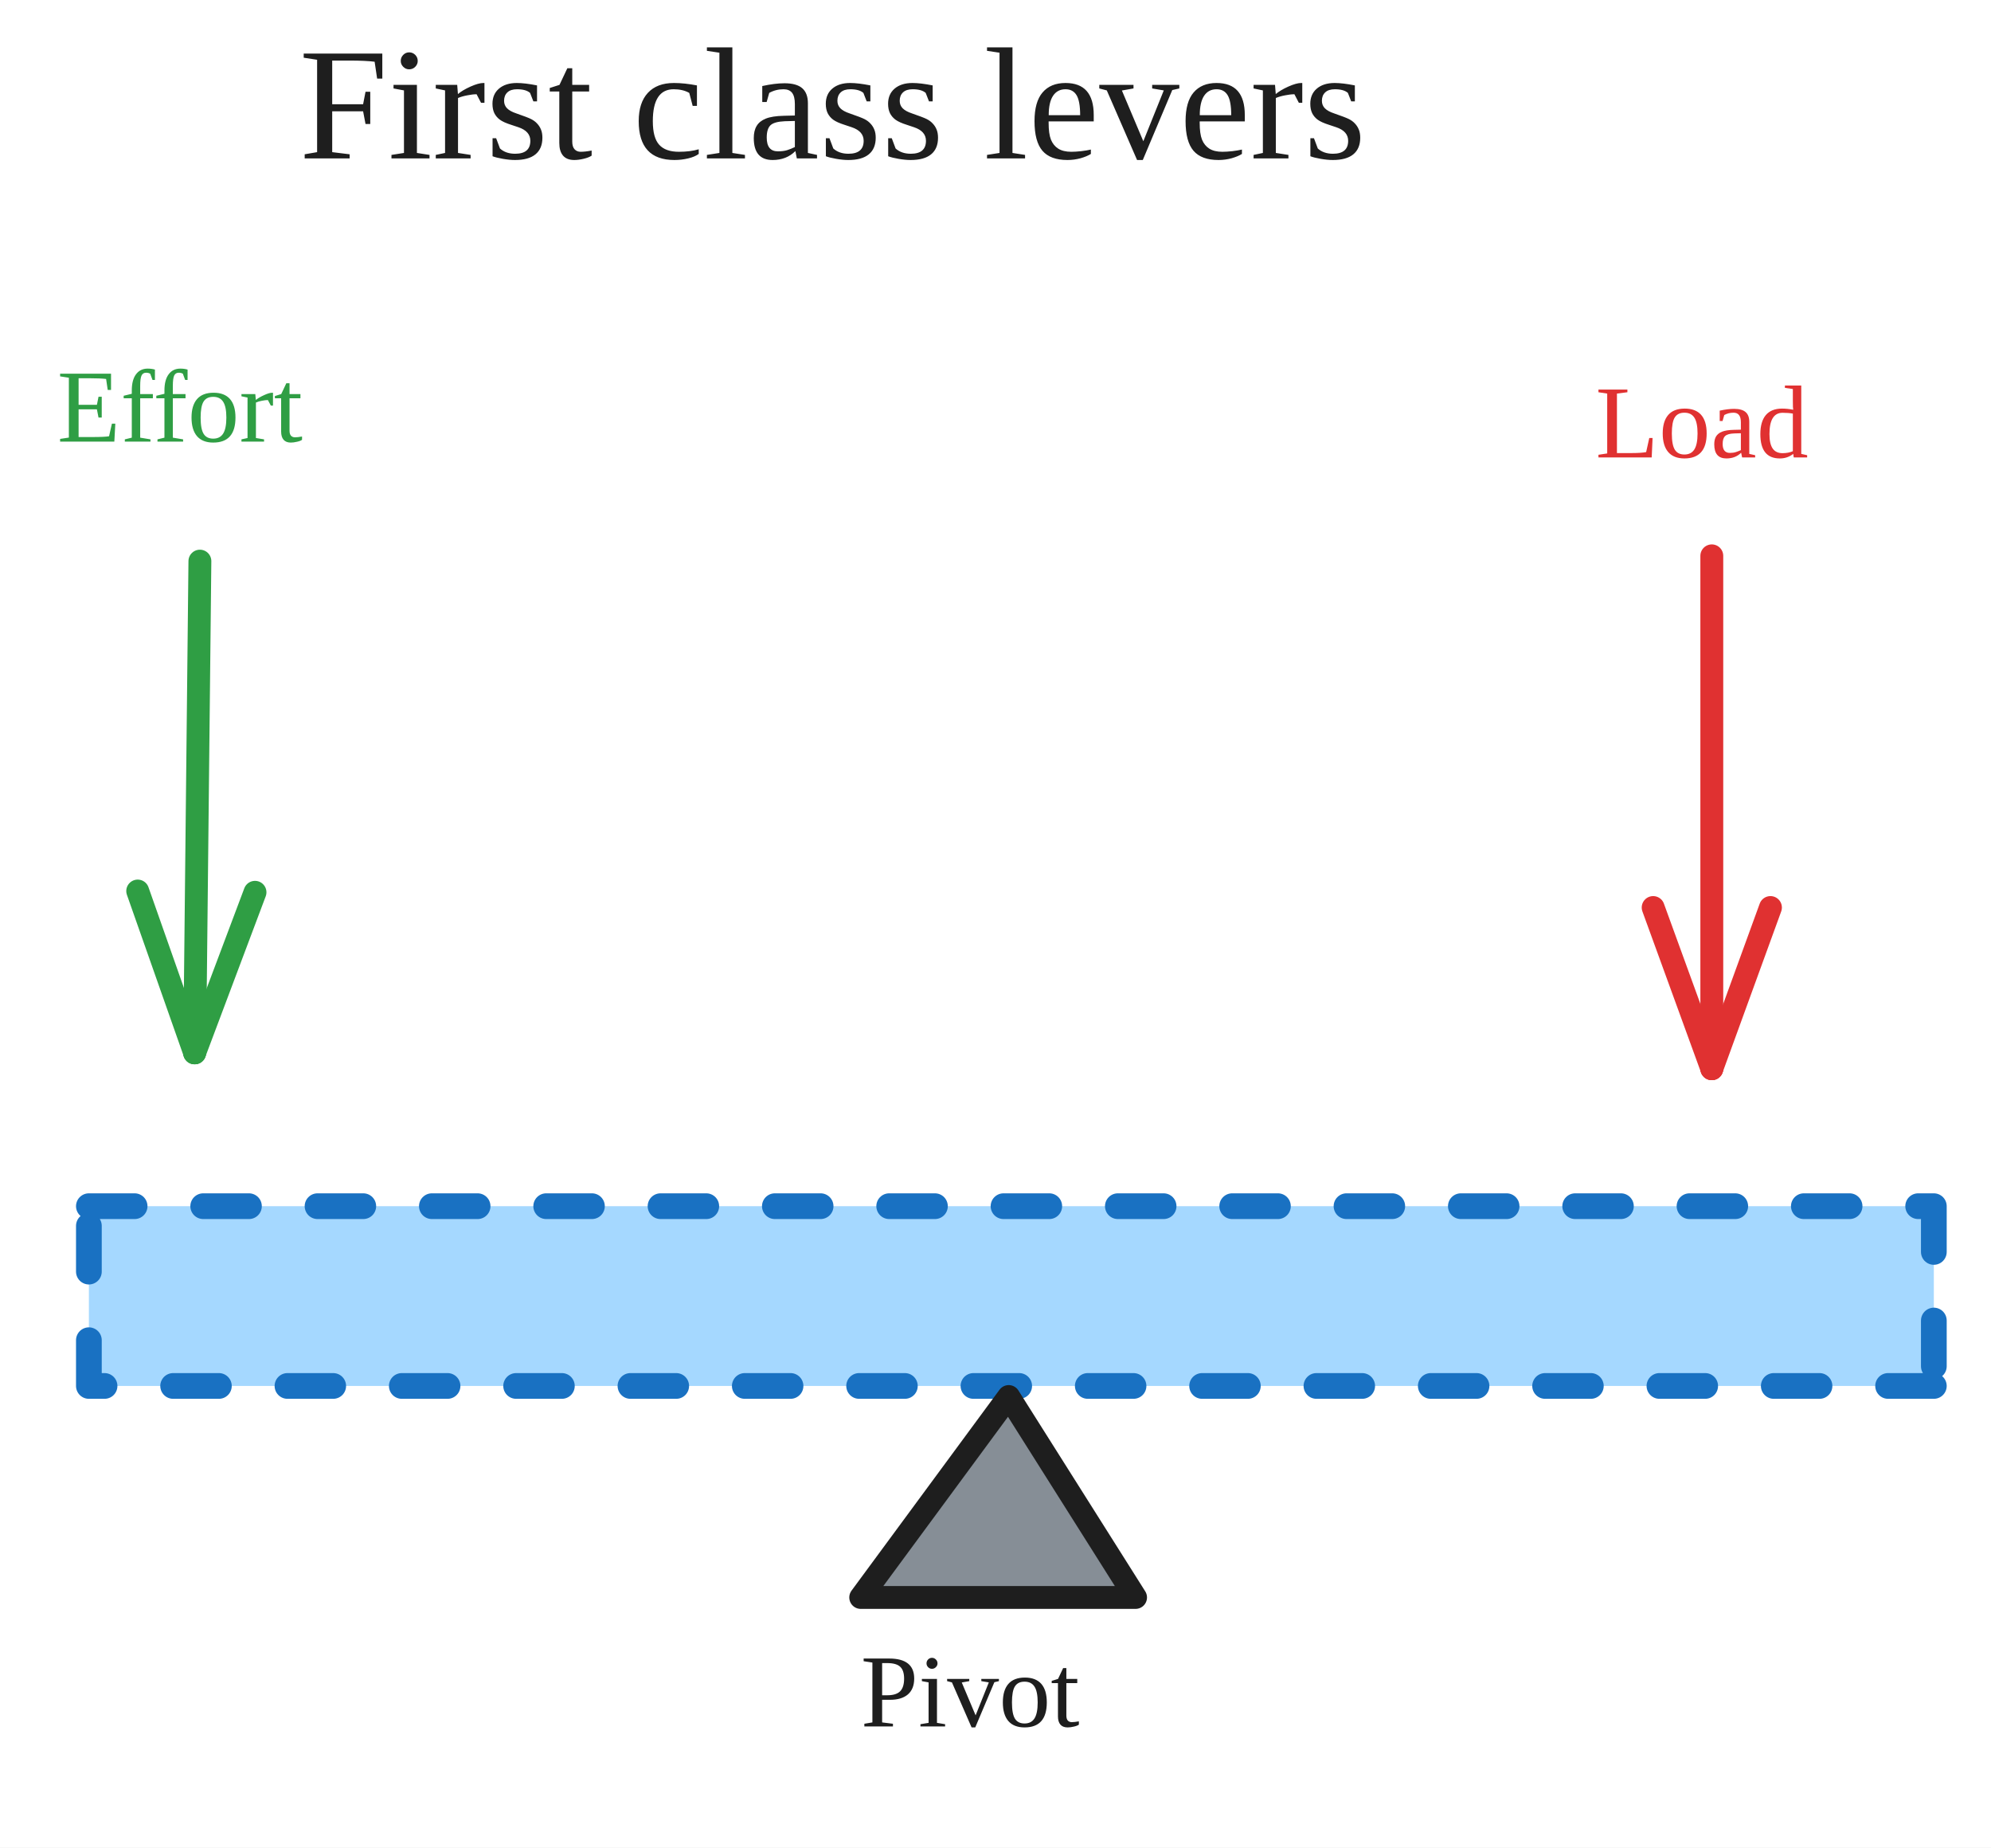
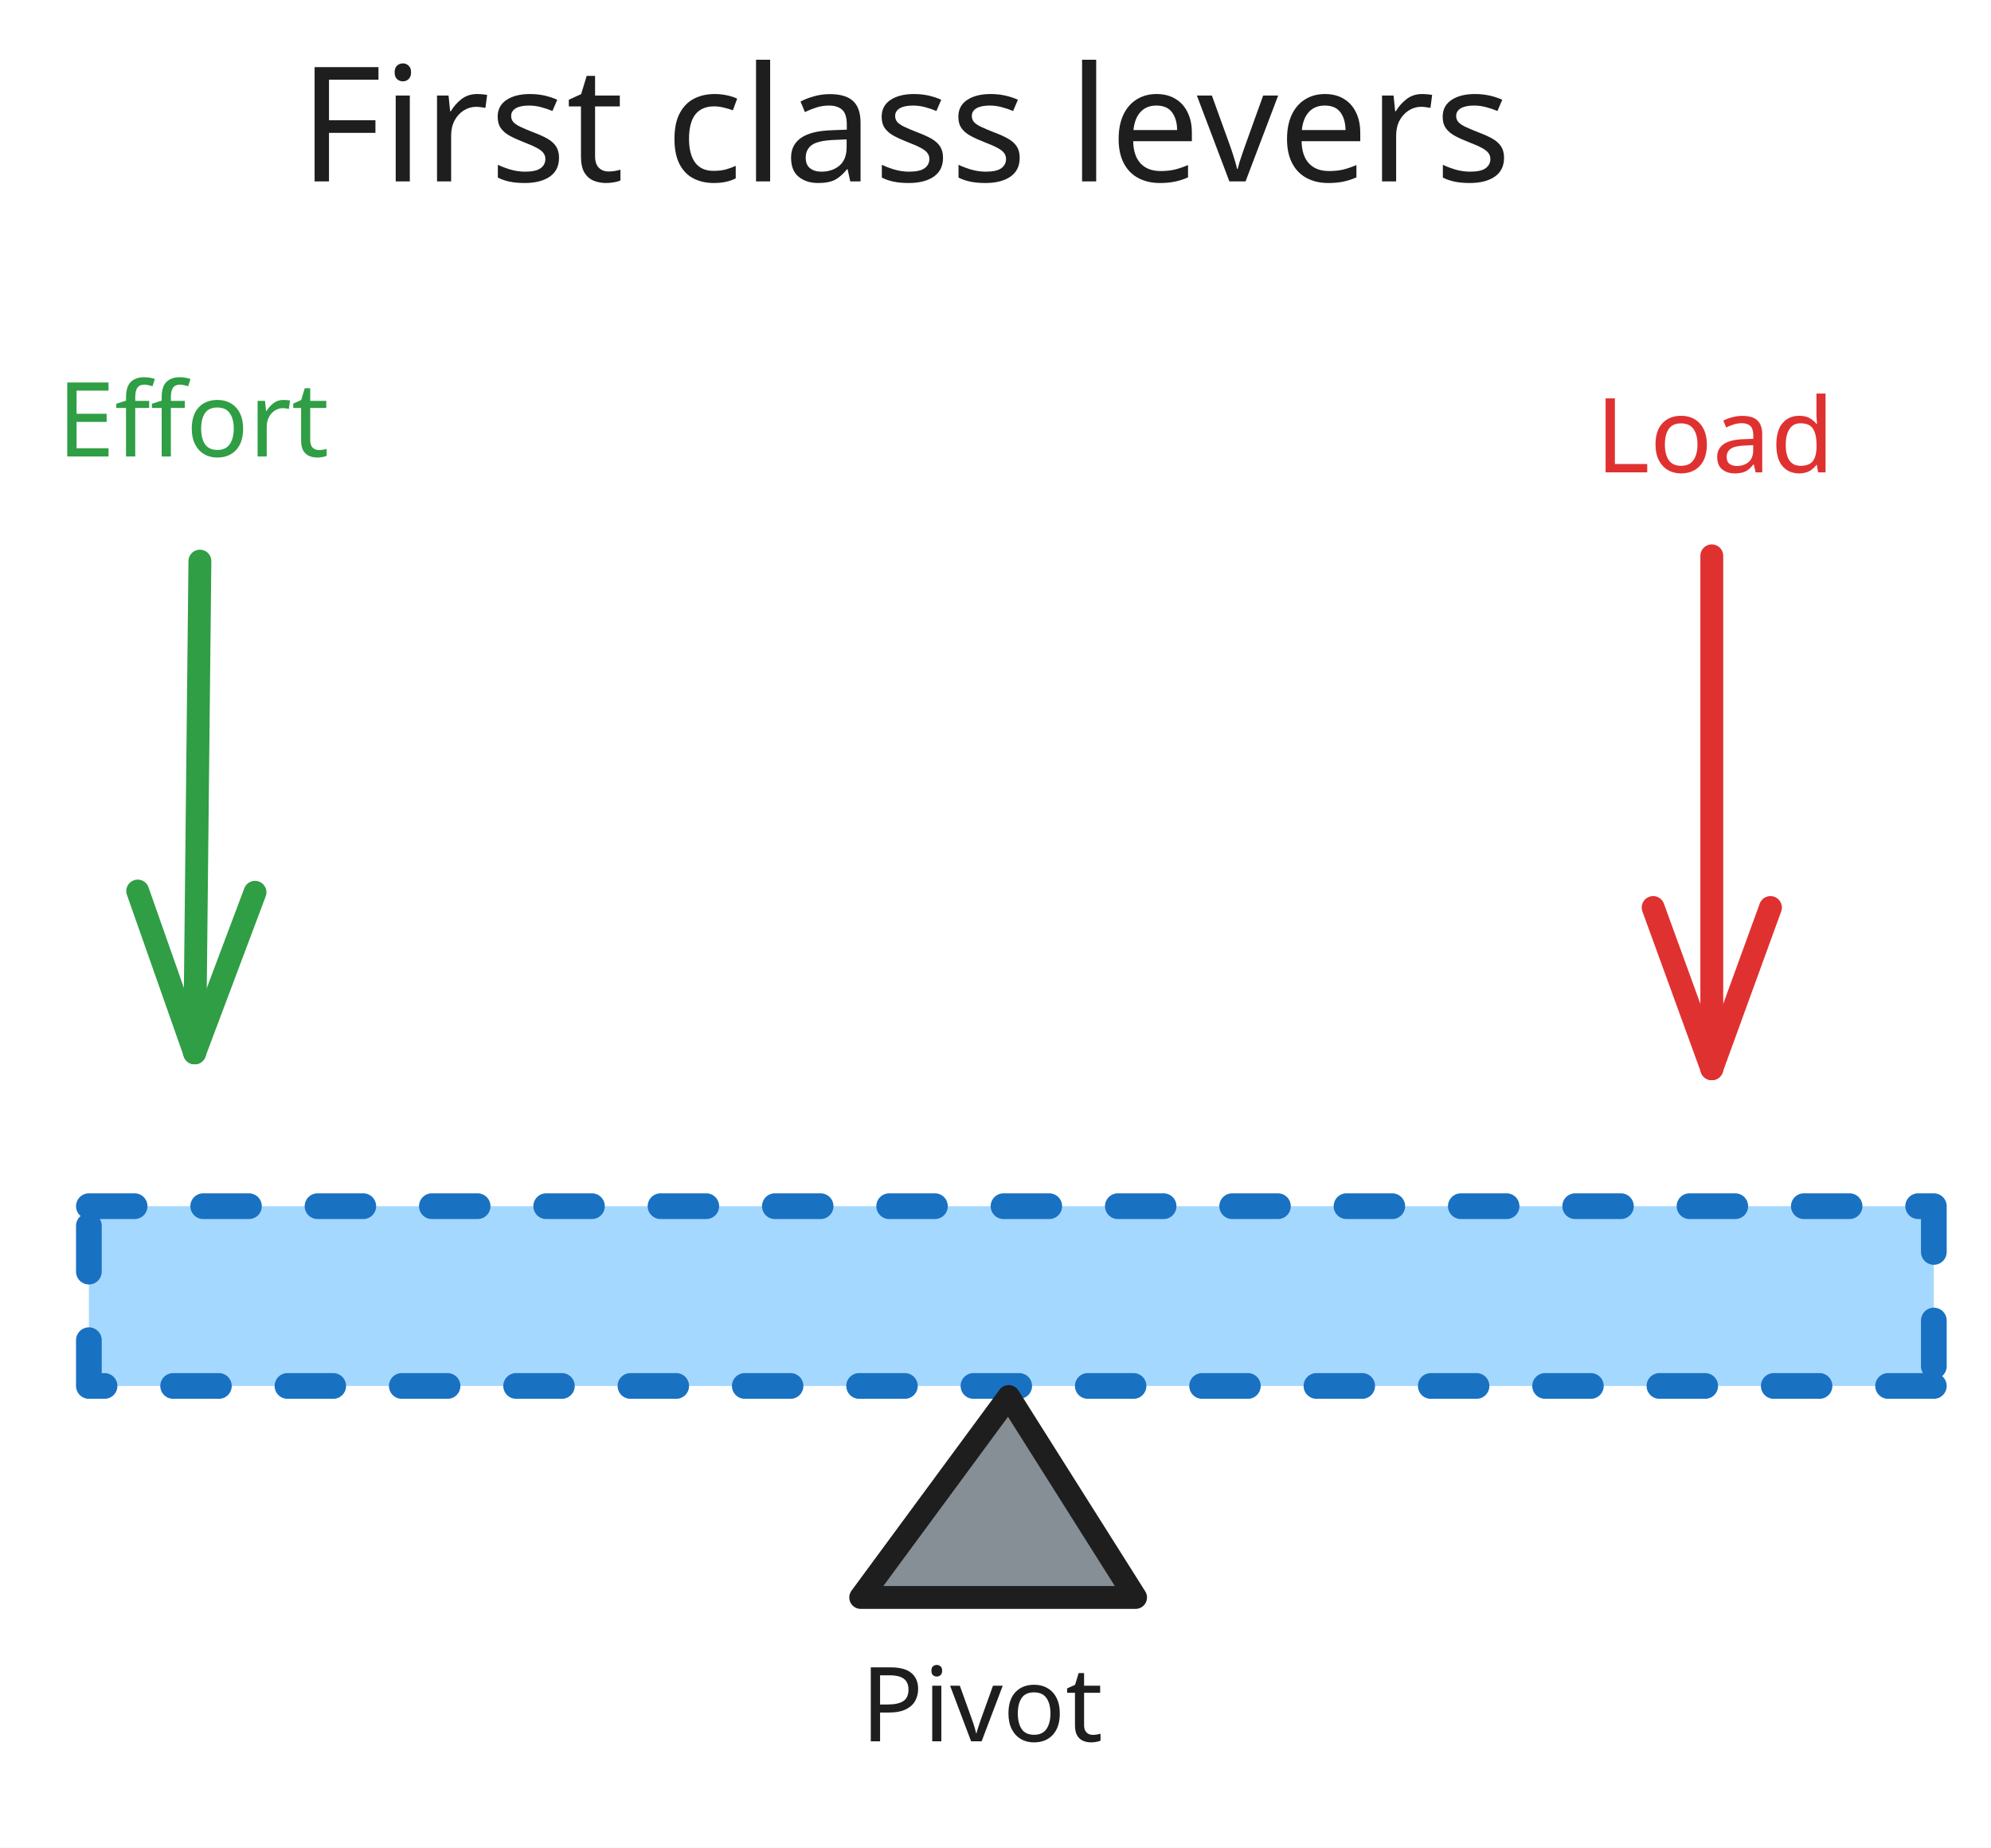
<svg xmlns="http://www.w3.org/2000/svg" version="1.1" viewBox="0 0 348.288 323.145" width="348.288" height="323.145">
  
-   eyJ2ZXJzaW9uIjoiMSIsImVuY29kaW5nIjoiYnN0cmluZyIsImNvbXByZXNzZWQiOnRydWUsImVuY29kZWQiOiJ4nO1ZbVPbRlx1MDAxMP7Or/C4X4Nye++XmU6Hl1x1MDAxMEopoYGGJJ1MRlhnW7EsKZJsYzL89+5cdGNcdGEnxJBcdTAwMDSmNTN+2b273dt9nr1b8Xmt1WpcdTAwMTfT1Laftdr2rONHYZD5k/ZcdTAwMTMnXHUwMDFm2yxcdTAwMGaTXHUwMDE4VbT8nSejrFOO7Fx1MDAxN0WaP3v6dOhnXHUwMDAzW6SR37HeOMxHfpRcdTAwMTejIEy8TjJ8XHUwMDFhXHUwMDE2dpj/5t5cdTAwMGb8of01TYZBkXmVkXVcdTAwMWKERZJd2rKRXHUwMDFk2rjIcfV/8Her9bl8r3mX2U7hx73Illx1MDAxM0pV5SBwQZvigyQuvVx1MDAwNVx0XFxJxricj1xi8200WNhcdTAwMDDVXXTaVlx1MDAxYSdqb46n61x1MDAwN71p9+P50Z+vg1P9iVx1MDAwN/vbld1uXHUwMDE4RUfFNCr9ylx1MDAxM9xOpcuLLFx1MDAxOdiTMCj6qOVccvl8VuDnfVubliWjXj+2uVx1MDAwYlx1MDAwMJlLk9TvhMXUbYJU0sso1MedOVOEeJxwoVx0XGIqXHUwMDE1KDVXu1x1MDAwNVx1MDAxOKNcdTAwMWXTXG5cdTAwMThcdTAwMThBXHSgvuHaVlx1MDAxMmEy0LVfwCjo0Mq3U78z6KGDcVCN8UWgu91qzGS2YUapp5hhUlx0Qlx1MDAxNZWsikDfhr1+4caAxzlIoYQyRFJWOWLLjHCtjdZEirnCWU9/XHUwMDBmSnS8r9KQIa5+dzPiUVx1MDAxNNVDXHUwMDE5XHUwMDA3s1BeU5w6xfNcdTAwMWHQqqVGaeBfwlx1MDAwMVx1MDAxNDXAtFx1MDAwNqZ05VlcdTAwMTTGg+ZyUdJcdTAwMTlUXGIqpVx1MDAxN09cdTAwMTZjXHUwMDE3py+ErTJmKWpBcaOlXHUwMDEx+taozVx1MDAwZU2ebFx1MDAwNFH/9M3hWO2Zd2F+ZO5cdTAwMTW1jVl3XHUwMDA3rZDgMVx1MDAwMK2l0Fx1MDAxMjfLr2NWXG5PKk1cdTAwMWRcdTAwMWFcYmdcdTAwMTKWQ9a6vy9DVkttjbxcdFmuPaJcdTAwMTXl6C2jXG70XCLEXG5cdTAwMGY4kUpiVpRcdTAwMTKiiVhcdTAwMDBKJLrIzWOCbC2aflZshnFcdTAwMTDGveZcdTAwMTRcdTAwMWJcdTAwMDdLNJGfXHUwMDE3W8lwXHUwMDE4XHUwMDE26MZhXHUwMDEyxkVzRLnuRpYlk771b2xcdTAwMWFXXqpL3XLVYeBe1bdWXHUwMDA1ovLH/Pv7J1x1MDAwYkevU+Fpw4BcdTAwMWGliDGUXHUwMDE5UZ/fTO7XlsNcblx1MDAwN4ZcdTAwMDPmXHUwMDFji50ynKu7rLZsK2v1z2V1xXfxW1RYhGBN6VVhkYRrSqmpiPi1ujLYnPT2zl/s7lrRf/NqU/X/2v7wwOtcblx1MDAwN+NpyjlVXFxcdTAwMTNcdTAwMDO1XCLq5lPUXG6piJSCXHUwMDAylVxc6oZjVdGgXWM5X62wXHUwMDEwz1CuXHUwMDA0x0NcdTAwMTCrXHUwMDE406yqXHUwMDBl88qipUdcYlx1MDAwNVxyhFxuoqFcdTAwMWExqyxUXG6sglpUp/XKheXzXHUwMDFjXFxX+KEzycXq9aZK6WOrN03y3G/JWZ5792pm/b5oL8lS2jOEkUT97Wk/XHUwMDFlb796q7PpXHUwMDA230lcdTAwMDe7bzvn9MOng4dNe6m5x1xip4JcdTAwMWGjXHIxTdprT3I6v280/apcdTAwMThtXHTDi/KKrF9AcuMpXHUwMDAyYIyQTFx1MDAxOVx1MDAwMTXDs/tcdTAwMDMjRFx1MDAwMdfwP81cdTAwMWZcdTAwMTXNr42+keVvZHVhz4qFZzmVTen8LJeCMDR6e1JHJ/2IyU/PN7rZ6+il3Ts6PnwxeOCklswzwkhcdTAwMDGEXHSjr7e1gFE32CmBplx1MDAwMEJoTVx1MDAxYn7dXHUwMDBmqTnzKFx1MDAxNlxyJqhgrmetOoA5yfFaiFx1MDAxNVx1MDAxNntXwY1cdTAwMDTN+M0uQUvFQItaXHUwMDFm85O6hJXo3E3i4ig8L5tT7Vx1MDAwMVx1MDAxNWBcYp5r0uBcdCeujdrxh2FUZmcuLsGNXHUwMDEx3k/8XHUwMDFhOJx0I1xue3FcdE3bvY7/XCLs+NFcXF0kaaXtoFx1MDAxNVx1MDAxZpvq7GaUkizshbFcdTAwMWZcdTAwMWQvtOg68d2rlIFXS+Spn9uyT0e5WI2oXHUwMDFjmtJ5N89BXHUwMDE4ZrAxuDVT4eXIZrvvtvLXh2eTM+wv9z9084fNVNygh/AmgjLOJaFcdTAwMTVcdTAwMTcvqao8SohcdTAwMTScXHUwMDExJSgny6l6l1u3UK7ZY1xuL/1cdTAwMTRcdTAwMTm/XCJVmUC+KPZfpurzbjfJilx1MDAxZkvWps3vSle2lK6aXHUwMDFidz//hstyenw2hcH+ydFWX08+XHUwMDA2UqXbw52HzVbBhMeRlEJqXHUwMDEwitSi4eZzXHUwMDAwz4BrXHUwMDE4XHUwMDA048iG5WS907M34UmjpVx1MDAwM6fmTK3EVS2oRkfNPdydXHUwMDFmK1VcdTAwMGbDcfKDmdow+T2JXG5s6Vx1MDAwNVx1MDAxOJQ0eNbUr8hfY6pcXFx1MDAxN9NcdTAwMWTD9t6m07/Xt8nJXHUwMDFmWXZMXHUwMDFlNlORXHUwMDE5XHUwMDFlXHUwMDAyXHJcdTAwMWJbzaVUjbZcdTAwMTbc/1NmXHUwMDBmulx1MDAxY1/l3ajaLV83qUrxXHUwMDBlLIUwgMe3lLxupvacvElOSlx1MDAxNOfu8f1PPUiJMIrWsbpcdTAwMDI7qb4m/Vx1MDAwMlx1MDAxYnfCLC9aXHUwMDFkbGTzVmRcdTAwMWRifyw1v2T/VjylM56uzVx1MDAxYd+2n6ZHXHUwMDA1xrR99XhcdTAwMDGTXHUwMDE4XHUwMDA2s8BUvrTHoZ1sLsfU2oz7jmS2fFZxsXbxL0r+fK4ifQ==
+   eyJ2ZXJzaW9uIjoiMSIsImVuY29kaW5nIjoiYnN0cmluZyIsImNvbXByZXNzZWQiOnRydWUsImVuY29kZWQiOiJ4nO1ZbVPbOFx1MDAxMP7Or8jkvlx1MDAxNldvq5fO3NzwUspxXHUwMDFj5VxuV9redDomVlx1MDAxMjeOndpOIHT477cyITImKS1QXHUwMDBlZs7MJLFW0q52n2elXHUwMDE1X1darXY5XHUwMDFk2faLVtuedsIkjvLwpP3MtU9sXsRZilwiVr1cdTAwMTfZOO9UPftlOSpePH8+XGbzgS1HSdixwSQuxmFSlOMozoJONnxcdTAwMWWXdlj85j73wqH9dZRccqMyXHUwMDBmvJJVXHUwMDFixWWWX+iyiVx1MDAxZNq0LHD2f/C91fpafdasy22nXGbTXmKrXHUwMDAxlchcdTAwMWJIXHUwMDA1sGbzXpZW1lJJhZKcXHUwMDBiOe9cdTAwMTFcdTAwMTebqLC0XHUwMDExirtotPVcdTAwMTLX1F6fTFf3etPu57ODP99Gx/qLiHY3vd5unCRcdTAwMDflNKnsKjJcXI6XXHUwMDE1ZZ5ccuxRXHUwMDFjlX2Uikb7fFRcdTAwMTRcdTAwMTZ9W1x1MDAxYpZn414/tYVzXHUwMDAwmbdmo7BcdTAwMTOXU7dcYuJbL7xQ73fqVFx1MDAxMVx1MDAxMlxiXCJAXHUwMDEzXG5MKqrUXFzsJuCcXHUwMDA1XFwryqlcdTAwMDFGKMpcdTAwMWKmbWRcdFx1MDAwNlx1MDAwM037hVx1MDAxYUU7zNt2XHUwMDFjdlx1MDAwNj00MI18n1x1MDAxMFwi3e36PiezXHUwMDA1c8ZcdTAwMDLFXHKXXG5cYlNMcu+Bvo17/dL1oYFcdTAwMTBUglx1MDAwMmWIZNxcdTAwMWJiq4hcYq2N1kTCXFzgtI9+jyp0fPRhyFx1MDAxMVe/u1x1MDAxMek4SequTKOZK69cYo6d4GVccmh+qvEoXG4v4EBcdTAwMTUzlGtNudLesiROXHUwMDA3zemSrDPwXGKqWs+fLcYuXHUwMDBlX1xiW2XMUtRSJYyWXHUwMDA29HejNt83RbZcdTAwMTYl/eN3+1x1MDAxM7VjPsTFgblX1DZG3Vx1MDAxZLQgacAp1VqClrhYcVx1MDAxNbNcdTAwMTJcdTAwMDKpNHNoIIJLulx1MDAxY7LW/X1cdTAwMWKyWmpr5HXIXG5cdTAwMWRcdTAwMTCtmEBrOVNUL0IsXHUwMDA0VFx1MDAxMKkkRkUpgCZiKWVEoonCPCXI1rxcdTAwMTnm5XqcRnHaa1x1MDAwZbFptESShEW5kVxyh3GJZuxncVo2e1TzruV5dtK34bVF48xLZSM3nd9cZtzjf7U8iKqX+e+Pz1x1MDAxNvZeZVx1MDAxMGjDKTNKXHUwMDExY1x1MDAxODdQXHUwMDFm31xm7k3TYYajRlCMOSY7ZYRQd5lt2VJW6t/L8kro/LcosVx1MDAwMPBm62VikURoxpjxRLwpr1xm1k96O2evtrct9N+9WVf9vzY/PfK8XCKoXHQ0XHUwMDEzgimhiaG1JOrGM5SCVERKYJRJIXXDMJ80WNdYIW6XWEhgmFAgcFx1MDAxM8QsxjX32WGeWbRcZlxiYVRTwoBo6nvMMlx1MDAwYpOAWVCD361vnVi+zsF1iVx1MDAxZjZrOb99vvEhfWr5pkme+005y2PvnmbU74v2kiylPUdcdTAwMThJlH8/7SeTzTfvdT5dXHUwMDEzW6PB9vvOXHUwMDE5+/Rl73HTXmpcdTAwMTFwXCJcdTAwMTgwY7Qhpkl7XHUwMDFkSMHm542mXZ7RlnA8KN+S9Vx1MDAwYkhuXHUwMDAyRSg1XHUwMDA2JFdcdTAwMDZoTfHs/MBcdFFUaPo/zZ9cdTAwMTTNr/S+XHUwMDE25Vx1MDAxZmR1aU/LhXs5U83WS1IzQVBcdTAwMGYjvsNNpE6O+lx0l19ernXzt8lru3NwuP9q8MhJLXlgwEighIPRV8tail43WClRzShcdTAwMDXQmjXsulx1MDAxZlJcdTAwMGJcdTAwMWUwTFx1MDAxYVx1MDAxY1x1MDAxOHBXs/pcbmBOcjxcdTAwMTZihsXaXHUwMDE1hJFUc3G9StBScaqhVsc8aJUg8MRKqDS8XHUwMDA2qFx1MDAxZqBzN0vLg/isKk51QFx1MDAxOVBDcF+TXHUwMDA2dzi40msrXHUwMDFjxklcdTAwMTWdeXNcdTAwMDVu9PBuXHUwMDE21sDhWteSuJdW0LTdq/gv406YzMVlNvLSXHUwMDBlalx0sajOr3spy+NenIbJ4UKNrlx1MDAxMt++XGZcdTAwMTlccmqBPFx1MDAwZVx1MDAwYlvV6e7G6HZEXHUwMDE1S++gwFx1MDAxZDKBXHUwMDEwf767iaj09djm21x1MDAxZjaKt/unJ6dYXu5+6lx1MDAxNo+bqNyIXHUwMDAw0U2AcSEkYd5cdTAwMWJcdTAwMTdMVVx1MDAwMSNEguBEXHUwMDAxZq7lTL3LoVx1MDAxYpSr9bjCMz9Dwt+SqVx1MDAxY3D3U/y/Z6quI/dBmfqy283y8mG52tT5U9nKl7KVXHUwMDExoSQxpHY1eVx1MDAxM11Hh6dTOtg9Otjo65PPkVSjzeHW46YrcFxiXHUwMDA0slx1MDAxMqSmoJArV+gqKFxyXGZ1XHUwMDA1XHUwMDAzcIF0WM7WO929QSCNllx1MDAwZZ1acHUrsmpgXHUwMDFhXHI193B2fqpcXN2PJ9lcdTAwMDNTtaHyZzJcdTAwMTVcdTAwMGKQpfsqU3g81F7bTTyVqzDdMnzn/Wj69+omOfojz1x1MDAwZsnj5inyXCLA3Vxiy1otpFSNopa6/6bMrrlcdTAwMWNb5d2I2q2e60RleFx1MDAwMpZcdTAwMDCG4u4tpairqd2SN6mJlYlcdTAwMTDu8v7J76O1XHRu4OJWnFx1MDAxN2Wrg2Vs0Uqsw+vDXHUwMDEy81v6v4ul7OLO+nxlVva2w9HooESfti8vXHUwMDE3MIhxNHOMt6U9ie3J+nJMrcyY70hmq5uK85Xzf1x1MDAwMY/KfFx1MDAxNyJ9
  <defs>
    <style class="style-fonts">
      @font-face {
-         font-family: "Virgil 3 YOFF 3 YOFF 3 YOFF 3 YOFF 3 YOFF 3 YOFF 3 YOFF 3 YOFF";
-         src: url("https://file%2B.vscode-resource.vscode-cdn.net/c%3A/Users/ajani/.vscode/extensions/pomdtr.excalidraw-editor-3.7.4/public//dist/excalidraw-assets/Virgil 3 YOFF 3 YOFF 3 YOFF 3 YOFF 3 YOFF 3 YOFF 3 YOFF 3 YOFF.woff2");
+         font-family: "Virgil";
+         src: url("https://file%2B.vscode-resource.vscode-cdn.net/Users/ishikasaha/.vscode/extensions/pomdtr.excalidraw-editor-3.7.4/public//dist/excalidraw-assets/Virgil.woff2");
      }
      @font-face {
        font-family: "Cascadia";
-         src: url("https://file%2B.vscode-resource.vscode-cdn.net/c%3A/Users/ajani/.vscode/extensions/pomdtr.excalidraw-editor-3.7.4/public//dist/excalidraw-assets/Cascadia.woff2");
+         src: url("https://file%2B.vscode-resource.vscode-cdn.net/Users/ishikasaha/.vscode/extensions/pomdtr.excalidraw-editor-3.7.4/public//dist/excalidraw-assets/Cascadia.woff2");
      }
      @font-face {
        font-family: "Assistant";
-         src: url("https://file%2B.vscode-resource.vscode-cdn.net/c%3A/Users/ajani/.vscode/extensions/pomdtr.excalidraw-editor-3.7.4/public//dist/excalidraw-assets/Assistant-Regular.woff2");
+         src: url("https://file%2B.vscode-resource.vscode-cdn.net/Users/ishikasaha/.vscode/extensions/pomdtr.excalidraw-editor-3.7.4/public//dist/excalidraw-assets/Assistant-Regular.woff2");
      }
    </style>
  </defs>
  <rect x="0" y="0" width="348.288" height="323.145" fill="#ffffff" />
  <g stroke-linecap="round" transform="translate(15.54853 210.9597) rotate(0 161.3697 15.72083)">
    <path d="M0 0 L322.74 0 L322.74 31.44 L0 31.44" stroke="none" stroke-width="0" fill="#a5d8ff" />
    <path d="M0 0 C93.11 0, 186.21 0, 322.74 0 M322.74 0 C322.74 11.76, 322.74 23.51, 322.74 31.44 M322.74 31.44 C244.73 31.44, 166.72 31.44, 0 31.44 M0 31.44 C0 24.47, 0 17.5, 0 0" stroke="#1971c2" stroke-width="4.5" fill="none" stroke-dasharray="8 12" />
  </g>
  <g stroke-linecap="round">
    <g transform="translate(176.4558 244.2508) rotate(0 -1.849509 17.57034)" fill-rule="evenodd">
      <path d="M0 0 L-25.89 35.14 L22.19 35.14 L0 0" stroke="none" stroke-width="0" fill="#868e96" fill-rule="evenodd" />
      <path d="M0 0 C-9.24 12.55, -18.49 25.09, -25.89 35.14 M0 0 C-8.44 11.45, -16.88 22.9, -25.89 35.14 M-25.89 35.14 C-8.47 35.14, 8.96 35.14, 22.19 35.14 M-25.89 35.14 C-12.89 35.14, 0.11 35.14, 22.19 35.14 M22.19 35.14 C17.08 27.05, 11.97 18.95, 0 0 M22.19 35.14 C15.88 25.14, 9.57 15.15, 0 0 M0 0 C0 0, 0 0, 0 0 M0 0 C0 0, 0 0, 0 0" stroke="#1e1e1e" stroke-width="4" fill="none" />
    </g>
  </g>
  <mask />
  <g stroke-linecap="round">
    <g transform="translate(34.96838 98.13959) rotate(0 -0.4623773 43.00109)">
      <path d="M0 0 C-0.15 14.33, -0.77 71.67, -0.92 86 M0 0 C-0.15 14.33, -0.77 71.67, -0.92 86" stroke="#2f9e44" stroke-width="4" fill="none" />
    </g>
    <g transform="translate(34.96838 98.13959) rotate(0 -0.4623773 43.00109)">
      <path d="M-10.88 57.7 C-7.14 68.32, -3.41 78.95, -0.92 86 M-10.88 57.7 C-8.1 65.61, -5.32 73.52, -0.92 86" stroke="#2f9e44" stroke-width="4" fill="none" />
    </g>
    <g transform="translate(34.96838 98.13959) rotate(0 -0.4623773 43.00109)">
      <path d="M9.64 57.92 C5.67 68.46, 1.71 79, -0.92 86 M9.64 57.92 C6.69 65.77, 3.74 73.62, -0.92 86" stroke="#2f9e44" stroke-width="4" fill="none" />
    </g>
  </g>
  <mask />
  <g stroke-linecap="round">
    <g transform="translate(299.4482 97.21483) rotate(0 0 44.8506)">
      <path d="M0 0 C0 14.95, 0 74.75, 0 89.7 M0 0 C0 14.95, 0 74.75, 0 89.7" stroke="#e03131" stroke-width="4" fill="none" />
    </g>
    <g transform="translate(299.4482 97.21483) rotate(0 0 44.8506)">
      <path d="M-10.26 61.51 C-7.42 69.32, -4.58 77.12, 0 89.7 M-10.26 61.51 C-6.23 72.6, -2.19 83.68, 0 89.7" stroke="#e03131" stroke-width="4" fill="none" />
    </g>
    <g transform="translate(299.4482 97.21483) rotate(0 0 44.8506)">
      <path d="M10.26 61.51 C7.42 69.32, 4.58 77.12, 0 89.7 M10.26 61.51 C6.23 72.6, 2.19 83.68, 0 89.7" stroke="#e03131" stroke-width="4" fill="none" />
    </g>
  </g>
  <mask />
  <g transform="translate(279.1036 68.54744) rotate(0 21.64432 11.32824)">
-     <text x="0" y="0" font-family="Virgil 3 YOFF 3 YOFF 3 YOFF 3 YOFF 3 YOFF 3 YOFF 3 YOFF 3 YOFF, Segoe UI Emoji" font-size="18.125px" fill="#e03131" text-anchor="start" style="white-space: pre;" direction="ltr" dominant-baseline="text-before-edge">Load</text>
+     <text x="0" y="0" font-family="Virgil, Segoe UI Emoji" font-size="18.125px" fill="#e03131" text-anchor="start" style="white-space: pre;" direction="ltr" dominant-baseline="text-before-edge">Load</text>
  </g>
  <g transform="translate(10 65.77317) rotate(0 28.94669 11.32824)">
-     <text x="0" y="0" font-family="Virgil 3 YOFF 3 YOFF 3 YOFF 3 YOFF 3 YOFF 3 YOFF 3 YOFF 3 YOFF, Segoe UI Emoji" font-size="18.125px" fill="#2f9e44" text-anchor="start" style="white-space: pre;" direction="ltr" dominant-baseline="text-before-edge">Effort</text>
+     <text x="0" y="0" font-family="Virgil, Segoe UI Emoji" font-size="18.125px" fill="#2f9e44" text-anchor="start" style="white-space: pre;" direction="ltr" dominant-baseline="text-before-edge">Effort</text>
  </g>
  <g transform="translate(150.5627 290.4885) rotate(0 22.8493 11.32824)">
-     <text x="0" y="0" font-family="Virgil 3 YOFF 3 YOFF 3 YOFF 3 YOFF 3 YOFF 3 YOFF 3 YOFF 3 YOFF, Segoe UI Emoji" font-size="18.125px" fill="#1e1e1e" text-anchor="start" style="white-space: pre;" direction="ltr" dominant-baseline="text-before-edge">Pivot</text>
+     <text x="0" y="0" font-family="Virgil, Segoe UI Emoji" font-size="18.125px" fill="#1e1e1e" text-anchor="start" style="white-space: pre;" direction="ltr" dominant-baseline="text-before-edge">Pivot</text>
  </g>
  <g transform="translate(52.31599 10) rotate(0 121.828 17.5)">
-     <text x="0" y="0" font-family="Virgil 3 YOFF 3 YOFF 3 YOFF 3 YOFF 3 YOFF 3 YOFF 3 YOFF 3 YOFF, Segoe UI Emoji" font-size="28px" fill="#1e1e1e" text-anchor="start" style="white-space: pre;" direction="ltr" dominant-baseline="text-before-edge">First class levers</text>
+     <text x="0" y="0" font-family="Virgil, Segoe UI Emoji" font-size="28px" fill="#1e1e1e" text-anchor="start" style="white-space: pre;" direction="ltr" dominant-baseline="text-before-edge">First class levers</text>
  </g>
</svg>
